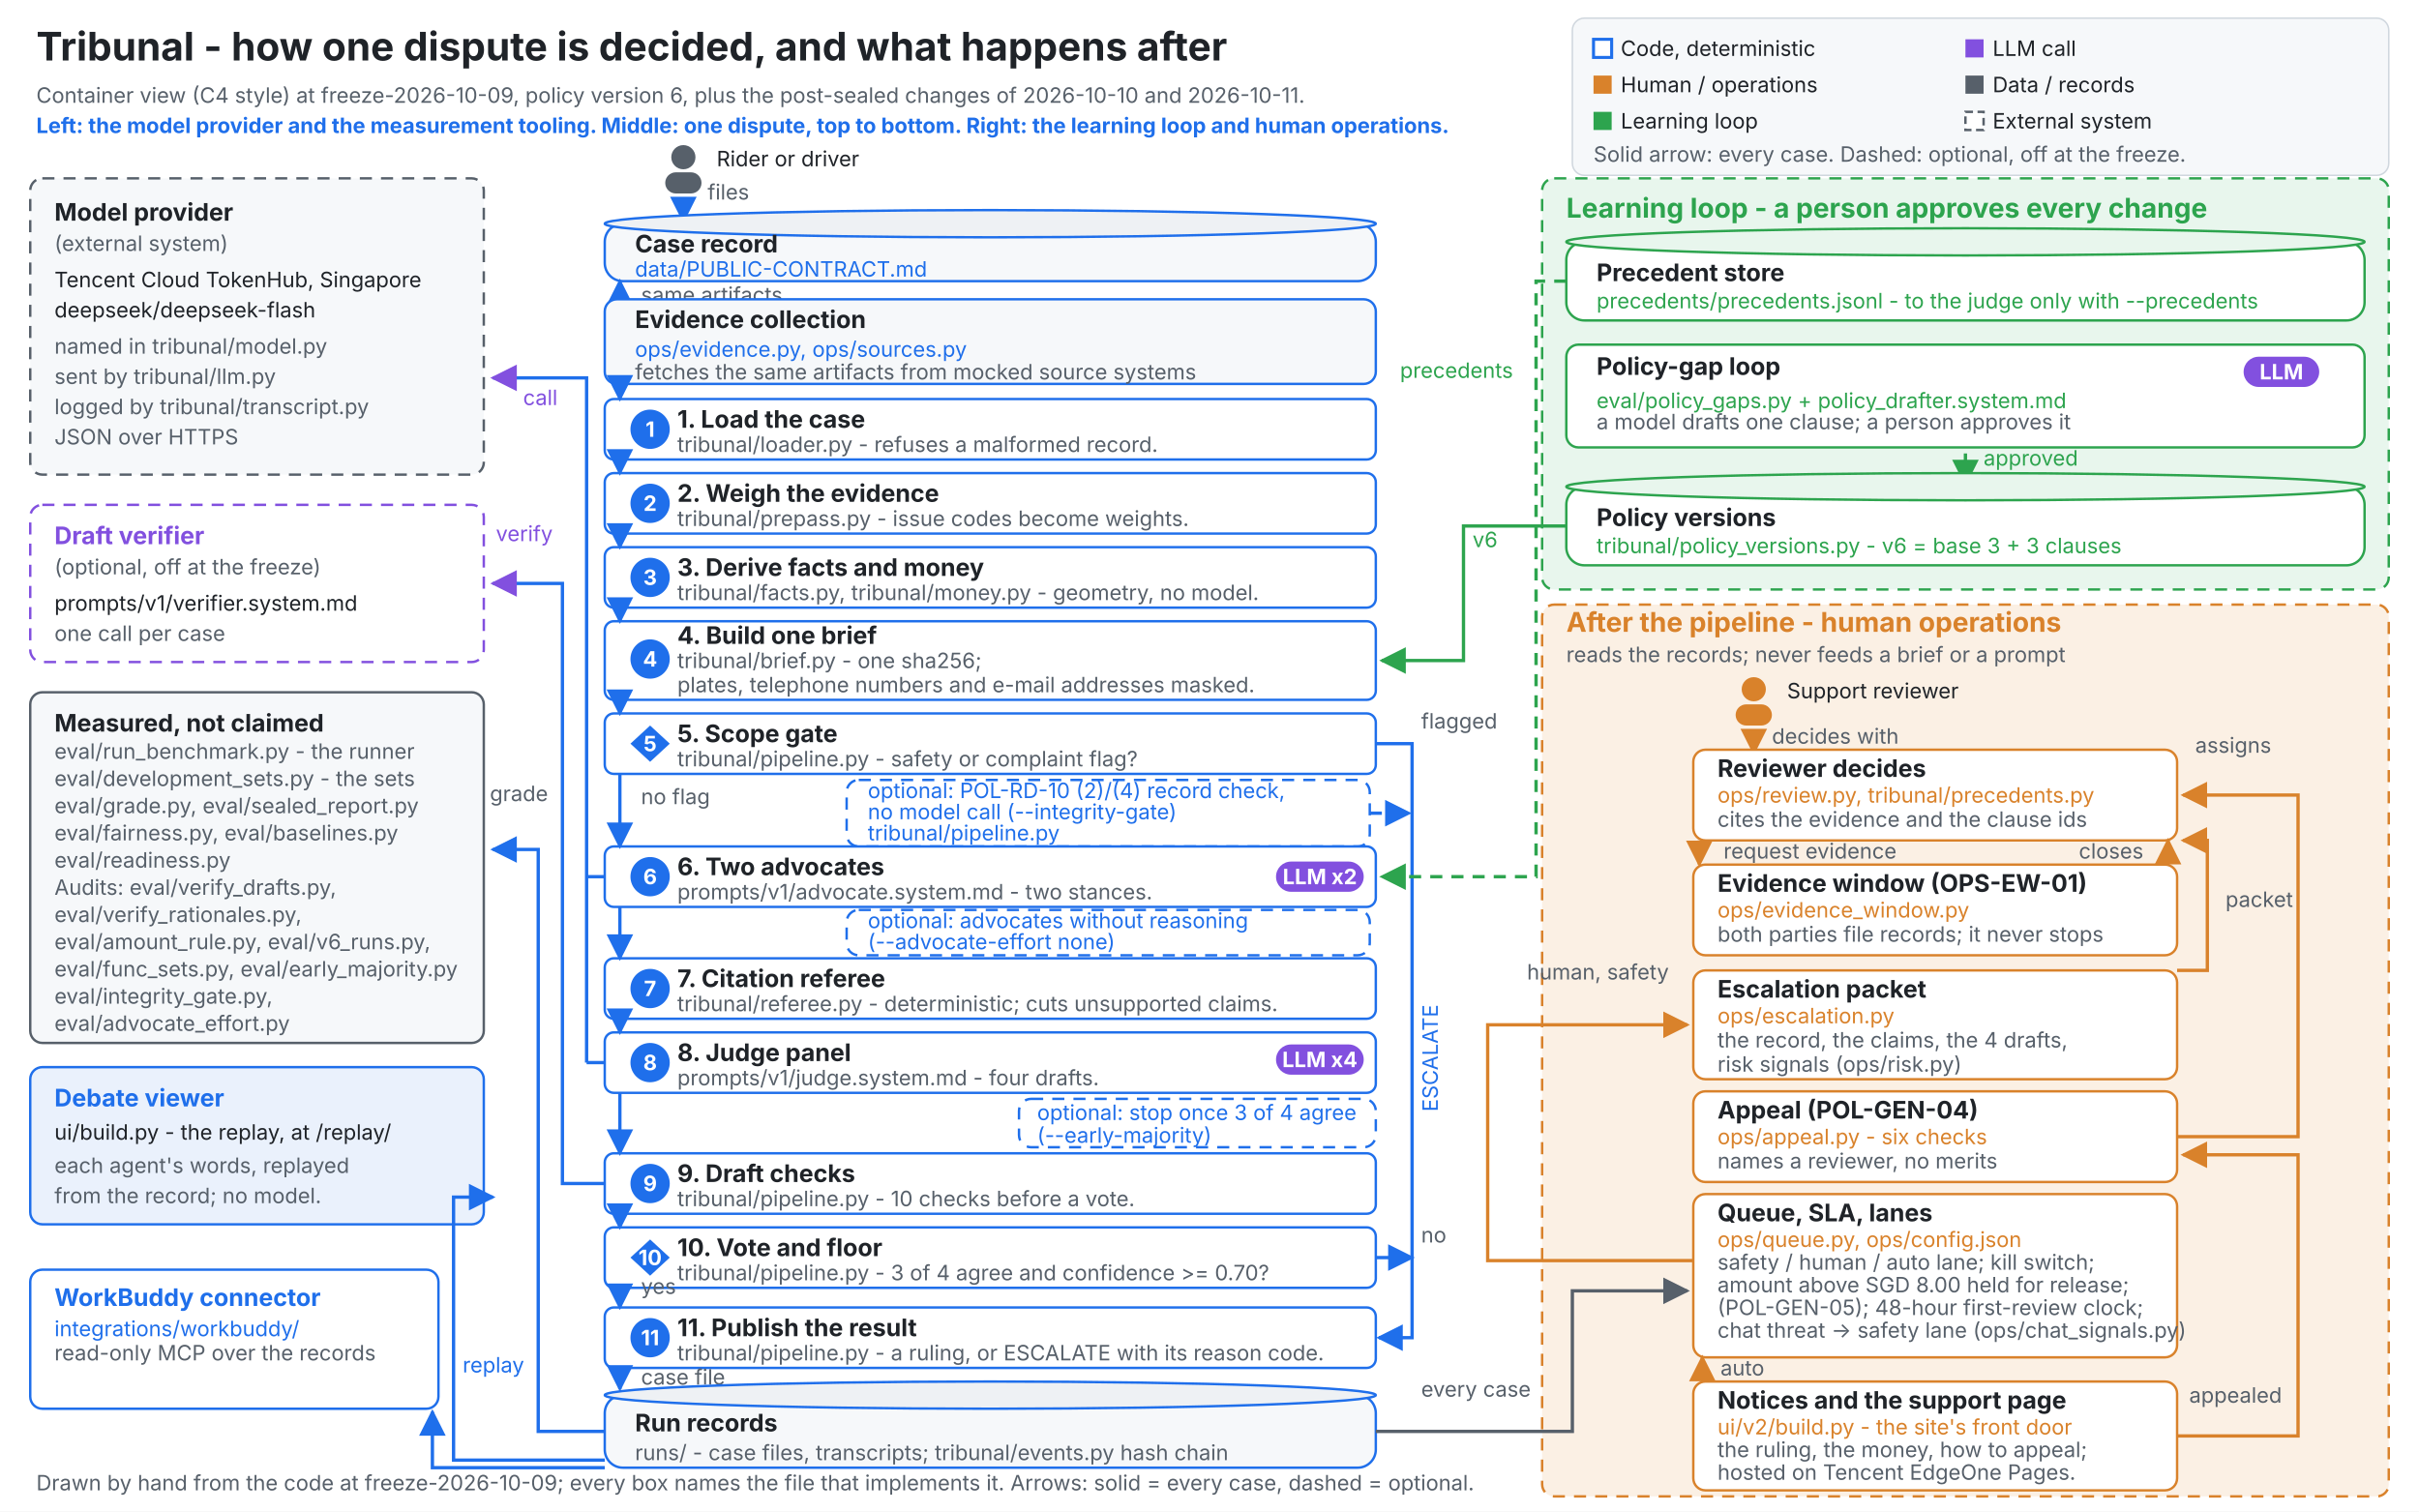
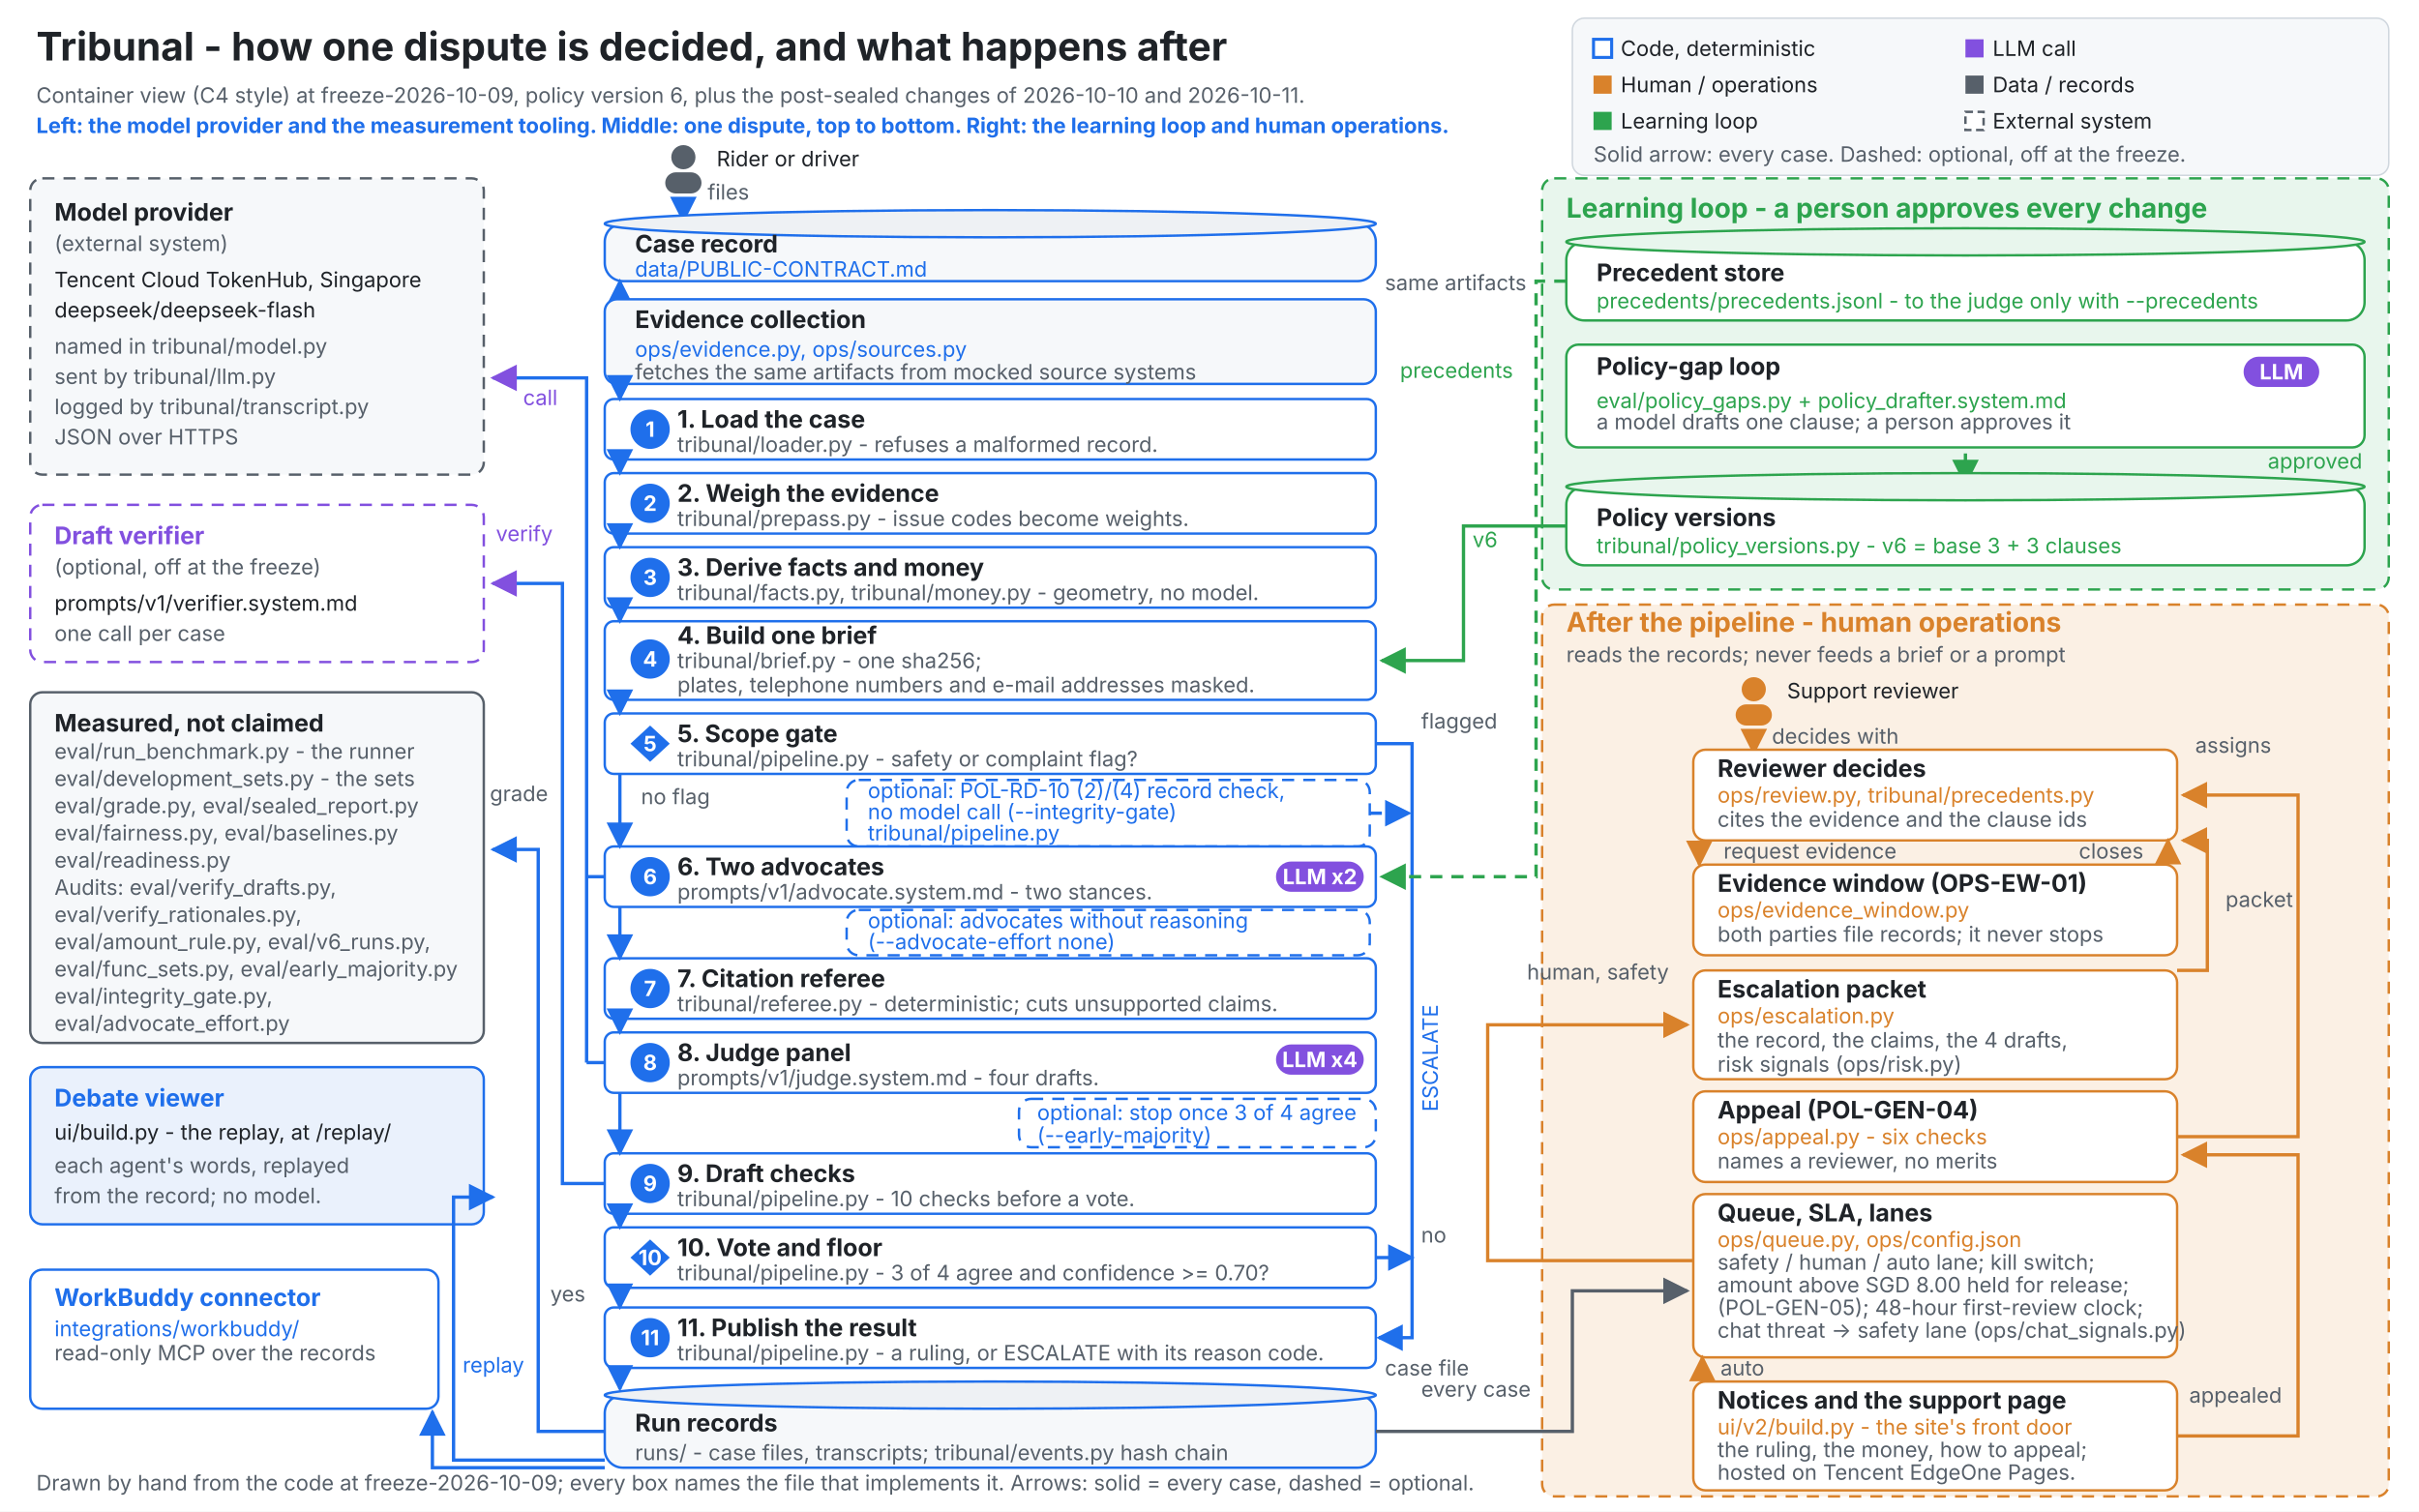
<svg xmlns="http://www.w3.org/2000/svg" viewBox="0 0 1600 1000" width="1600" height="1000" font-family="Inter, Helvetica, Arial, sans-serif">
  <defs>
    <marker id="arrowBlue" viewBox="0 0 10 10" refX="9" refY="5" markerWidth="8" markerHeight="8" orient="auto">
      <path d="M0,0 L10,5 L0,10 Z" fill="#1f6feb" />
    </marker>
    <marker id="arrowPurple" viewBox="0 0 10 10" refX="9" refY="5" markerWidth="8" markerHeight="8" orient="auto">
      <path d="M0,0 L10,5 L0,10 Z" fill="#8250df" />
    </marker>
    <marker id="arrowOrange" viewBox="0 0 10 10" refX="9" refY="5" markerWidth="8" markerHeight="8" orient="auto">
      <path d="M0,0 L10,5 L0,10 Z" fill="#d9822b" />
    </marker>
    <marker id="arrowGreen" viewBox="0 0 10 10" refX="9" refY="5" markerWidth="8" markerHeight="8" orient="auto">
      <path d="M0,0 L10,5 L0,10 Z" fill="#2da44e" />
    </marker>
    <marker id="arrowGrey" viewBox="0 0 10 10" refX="9" refY="5" markerWidth="8" markerHeight="8" orient="auto">
      <path d="M0,0 L10,5 L0,10 Z" fill="#57606a" />
    </marker>
  </defs>
  <rect x="0" y="0" width="1600" height="1000" fill="#ffffff" />
  <text x="24" y="40" font-size="26" font-weight="bold" fill="#1f2328">Tribunal - how one dispute is decided, and what happens after</text>
  <text x="24" y="68" font-size="14" fill="#57606a">Container view (C4 style) at freeze-2026-10-09, policy version 6, plus the post-sealed changes of 2026-10-10 and 2026-10-11.</text>
  <rect x="1040" y="12" width="540" height="104" rx="8" fill="#f6f8fa" stroke="#d0d7de" stroke-width="1" />
  <rect x="1054" y="26" width="12" height="12" fill="#ffffff" stroke="#1f6feb" stroke-width="2" />
  <text x="1072" y="37" font-size="14" fill="#1f2328">Code, deterministic</text>
  <rect x="1300" y="26" width="12" height="12" fill="#8250df" />
  <text x="1318" y="37" font-size="14" fill="#1f2328">LLM call</text>
  <rect x="1054" y="50" width="12" height="12" fill="#d9822b" />
  <text x="1072" y="61" font-size="14" fill="#1f2328">Human / operations</text>
  <rect x="1300" y="50" width="12" height="12" fill="#57606a" />
  <text x="1318" y="61" font-size="14" fill="#1f2328">Data / records</text>
  <rect x="1054" y="74" width="12" height="12" fill="#2da44e" />
  <text x="1072" y="85" font-size="14" fill="#1f2328">Learning loop</text>
  <rect x="1300" y="74" width="12" height="12" fill="#ffffff" stroke="#57606a" stroke-width="1.6" stroke-dasharray="5 3" />
  <text x="1318" y="85" font-size="14" fill="#1f2328">External system</text>
  <text x="1054" y="107" font-size="14" fill="#57606a">Solid arrow: every case. Dashed: optional, off at the freeze.</text>
  <text x="24" y="88" font-size="14" font-weight="bold" fill="#1f6feb">Left: the model provider and the measurement tooling. Middle: one dispute, top to bottom. Right: the learning loop and human operations.</text>
  <circle cx="452" cy="104" r="8" fill="#57606a" />
  <rect x="440" y="114" width="24" height="14" rx="7" fill="#57606a" />
  <text x="474" y="110" font-size="14" fill="#1f2328">Rider or driver</text>
  <path d="M452,132 L452,146" fill="none" stroke="#1f6feb" stroke-width="2.2" marker-end="url(#arrowBlue)" />
  <text x="468" y="132" font-size="14" fill="#57606a">files</text>
  <rect x="400" y="148" width="510" height="38" rx="12" fill="#f6f8fa" stroke="#1f6feb" stroke-width="1.6" />
  <ellipse cx="655" cy="148" rx="255" ry="9" fill="#eef1f4" stroke="#1f6feb" stroke-width="1.6" />
  <text x="420" y="167" font-size="16" font-weight="bold" fill="#1f2328">Case record</text>
  <text x="420" y="183" font-size="14" fill="#1f6feb">data/PUBLIC-CONTRACT.md</text>
  <path d="M410,198 L410,186" fill="none" stroke="#1f6feb" stroke-width="2.2" marker-end="url(#arrowBlue)" />
-   <text x="424" y="200" font-size="14" fill="#57606a">same artifacts</text>
+   <text x="916" y="192" font-size="14" fill="#57606a">same artifacts</text>
  <rect x="400" y="198" width="510" height="56" rx="8" fill="#f6f8fa" stroke="#1f6feb" stroke-width="1.6" />
  <text x="420" y="217" font-size="16" font-weight="bold" fill="#1f2328">Evidence collection</text>
  <text x="420" y="236" font-size="14" fill="#1f6feb">ops/evidence.py, ops/sources.py</text>
  <text x="420" y="251" font-size="14" fill="#57606a">fetches the same artifacts from mocked source systems</text>
  <rect x="400" y="264" width="510" height="40" rx="6" fill="#ffffff" stroke="#1f6feb" stroke-width="1.6" />
  <circle cx="430" cy="284" r="13" fill="#1f6feb" />
  <text x="430" y="289" font-size="14" font-weight="bold" fill="#ffffff" text-anchor="middle">1</text>
  <text x="448" y="283" font-size="16" font-weight="bold" fill="#1f2328">1. Load the case</text>
  <text x="448" y="299" font-size="14" fill="#57606a">tribunal/loader.py - refuses a malformed record.</text>
  <rect x="400" y="313" width="510" height="40" rx="6" fill="#ffffff" stroke="#1f6feb" stroke-width="1.6" />
  <circle cx="430" cy="333" r="13" fill="#1f6feb" />
  <text x="430" y="338" font-size="14" font-weight="bold" fill="#ffffff" text-anchor="middle">2</text>
  <text x="448" y="332" font-size="16" font-weight="bold" fill="#1f2328">2. Weigh the evidence</text>
  <text x="448" y="348" font-size="14" fill="#57606a">tribunal/prepass.py - issue codes become weights.</text>
  <rect x="400" y="362" width="510" height="40" rx="6" fill="#ffffff" stroke="#1f6feb" stroke-width="1.6" />
  <circle cx="430" cy="382" r="13" fill="#1f6feb" />
  <text x="430" y="387" font-size="14" font-weight="bold" fill="#ffffff" text-anchor="middle">3</text>
  <text x="448" y="381" font-size="16" font-weight="bold" fill="#1f2328">3. Derive facts and money</text>
  <text x="448" y="397" font-size="14" fill="#57606a">tribunal/facts.py, tribunal/money.py - geometry, no model.</text>
  <rect x="400" y="411" width="510" height="52" rx="6" fill="#ffffff" stroke="#1f6feb" stroke-width="1.6" />
  <circle cx="430" cy="436" r="13" fill="#1f6feb" />
  <text x="430" y="441" font-size="14" font-weight="bold" fill="#ffffff" text-anchor="middle">4</text>
  <text x="448" y="426" font-size="16" font-weight="bold" fill="#1f2328">4. Build one brief</text>
  <text x="448" y="442" font-size="14" fill="#57606a">tribunal/brief.py - one sha256;</text>
  <text x="448" y="458" font-size="14" fill="#57606a">plates, telephone numbers and e-mail addresses masked.</text>
  <rect x="400" y="472" width="510" height="40" rx="6" fill="#ffffff" stroke="#1f6feb" stroke-width="1.6" />
  <polygon points="430,480 443,492 430,504 417,492" fill="#1f6feb" />
  <text x="430" y="497" font-size="14" font-weight="bold" fill="#ffffff" text-anchor="middle">5</text>
  <text x="448" y="491" font-size="16" font-weight="bold" fill="#1f2328">5. Scope gate</text>
  <text x="448" y="507" font-size="14" fill="#57606a">tribunal/pipeline.py - safety or complaint flag?</text>
  <rect x="560" y="516" width="346" height="44" rx="8" fill="#ffffff" stroke="#1f6feb" stroke-width="1.6" stroke-dasharray="8 6" />
  <text x="574" y="528" font-size="14" fill="#1f6feb">optional: POL-RD-10 (2)/(4) record check,</text>
  <text x="574" y="542" font-size="14" fill="#1f6feb">no model call (--integrity-gate)</text>
  <text x="574" y="556" font-size="14" fill="#1f6feb">tribunal/pipeline.py</text>
  <path d="M906,538 L932,538" fill="none" stroke="#1f6feb" stroke-width="2.2" stroke-dasharray="8 6" marker-end="url(#arrowBlue)" />
  <rect x="400" y="560" width="510" height="40" rx="6" fill="#ffffff" stroke="#1f6feb" stroke-width="1.6" />
  <circle cx="430" cy="580" r="13" fill="#1f6feb" />
  <text x="430" y="585" font-size="14" font-weight="bold" fill="#ffffff" text-anchor="middle">6</text>
  <text x="448" y="579" font-size="16" font-weight="bold" fill="#1f2328">6. Two advocates</text>
  <text x="448" y="595" font-size="14" fill="#57606a">prompts/v1/advocate.system.md - two stances.</text>
  <rect x="844" y="570" width="58" height="20" rx="10" fill="#8250df" />
  <text x="873" y="585" font-size="14" font-weight="bold" fill="#ffffff" text-anchor="middle">LLM x2</text>
  <rect x="560" y="602" width="346" height="30" rx="8" fill="#ffffff" stroke="#1f6feb" stroke-width="1.6" stroke-dasharray="8 6" />
  <text x="574" y="614" font-size="14" fill="#1f6feb">optional: advocates without reasoning</text>
  <text x="574" y="628" font-size="14" fill="#1f6feb">(--advocate-effort none)</text>
  <rect x="400" y="634" width="510" height="40" rx="6" fill="#ffffff" stroke="#1f6feb" stroke-width="1.6" />
  <circle cx="430" cy="654" r="13" fill="#1f6feb" />
  <text x="430" y="659" font-size="14" font-weight="bold" fill="#ffffff" text-anchor="middle">7</text>
  <text x="448" y="653" font-size="16" font-weight="bold" fill="#1f2328">7. Citation referee</text>
  <text x="448" y="669" font-size="14" fill="#57606a">tribunal/referee.py - deterministic; cuts unsupported claims.</text>
  <rect x="400" y="683" width="510" height="40" rx="6" fill="#ffffff" stroke="#1f6feb" stroke-width="1.6" />
  <circle cx="430" cy="703" r="13" fill="#1f6feb" />
  <text x="430" y="708" font-size="14" font-weight="bold" fill="#ffffff" text-anchor="middle">8</text>
  <text x="448" y="702" font-size="16" font-weight="bold" fill="#1f2328">8. Judge panel</text>
  <text x="448" y="718" font-size="14" fill="#57606a">prompts/v1/judge.system.md - four drafts.</text>
  <rect x="844" y="691" width="58" height="20" rx="10" fill="#8250df" />
  <text x="873" y="706" font-size="14" font-weight="bold" fill="#ffffff" text-anchor="middle">LLM x4</text>
  <rect x="674" y="727" width="236" height="32" rx="8" fill="#ffffff" stroke="#1f6feb" stroke-width="1.6" stroke-dasharray="8 6" />
  <text x="686" y="741" font-size="14" fill="#1f6feb">optional: stop once 3 of 4 agree</text>
  <text x="686" y="756" font-size="14" fill="#1f6feb">(--early-majority)</text>
  <rect x="400" y="763" width="510" height="40" rx="6" fill="#ffffff" stroke="#1f6feb" stroke-width="1.6" />
  <circle cx="430" cy="783" r="13" fill="#1f6feb" />
  <text x="430" y="788" font-size="14" font-weight="bold" fill="#ffffff" text-anchor="middle">9</text>
  <text x="448" y="782" font-size="16" font-weight="bold" fill="#1f2328">9. Draft checks</text>
  <text x="448" y="798" font-size="14" fill="#57606a">tribunal/pipeline.py - 10 checks before a vote.</text>
  <rect x="400" y="812" width="510" height="40" rx="6" fill="#ffffff" stroke="#1f6feb" stroke-width="1.6" />
  <polygon points="430,820 443,832 430,844 417,832" fill="#1f6feb" />
  <text x="430" y="837" font-size="14" font-weight="bold" fill="#ffffff" text-anchor="middle">10</text>
  <text x="448" y="831" font-size="16" font-weight="bold" fill="#1f2328">10. Vote and floor</text>
  <text x="448" y="847" font-size="14" fill="#57606a">tribunal/pipeline.py - 3 of 4 agree and confidence &gt;= 0.70?</text>
  <rect x="400" y="865" width="510" height="40" rx="6" fill="#ffffff" stroke="#1f6feb" stroke-width="1.6" />
  <circle cx="430" cy="885" r="13" fill="#1f6feb" />
  <text x="430" y="890" font-size="14" font-weight="bold" fill="#ffffff" text-anchor="middle">11</text>
  <text x="448" y="884" font-size="16" font-weight="bold" fill="#1f2328">11. Publish the result</text>
  <text x="448" y="900" font-size="14" fill="#57606a">tribunal/pipeline.py - a ruling, or ESCALATE with its reason code.</text>
  <path d="M410,254 L410,264" fill="none" stroke="#1f6feb" stroke-width="2.2" marker-end="url(#arrowBlue)" />
  <path d="M410,304 L410,313" fill="none" stroke="#1f6feb" stroke-width="2.2" marker-end="url(#arrowBlue)" />
  <path d="M410,353 L410,362" fill="none" stroke="#1f6feb" stroke-width="2.2" marker-end="url(#arrowBlue)" />
  <path d="M410,402 L410,411" fill="none" stroke="#1f6feb" stroke-width="2.2" marker-end="url(#arrowBlue)" />
  <path d="M410,463 L410,472" fill="none" stroke="#1f6feb" stroke-width="2.2" marker-end="url(#arrowBlue)" />
  <path d="M410,512 L410,560" fill="none" stroke="#1f6feb" stroke-width="2.2" marker-end="url(#arrowBlue)" />
  <path d="M410,600 L410,634" fill="none" stroke="#1f6feb" stroke-width="2.2" marker-end="url(#arrowBlue)" />
  <path d="M410,674 L410,683" fill="none" stroke="#1f6feb" stroke-width="2.2" marker-end="url(#arrowBlue)" />
  <path d="M410,723 L410,763" fill="none" stroke="#1f6feb" stroke-width="2.2" marker-end="url(#arrowBlue)" />
  <path d="M410,803 L410,812" fill="none" stroke="#1f6feb" stroke-width="2.2" marker-end="url(#arrowBlue)" />
  <path d="M410,852 L410,865" fill="none" stroke="#1f6feb" stroke-width="2.2" marker-end="url(#arrowBlue)" />
  <path d="M410,905 L410,919" fill="none" stroke="#1f6feb" stroke-width="2.2" marker-end="url(#arrowBlue)" />
  <text x="424" y="532" font-size="14" fill="#57606a">no flag</text>
-   <text x="424" y="856" font-size="14" fill="#57606a">yes</text>
-   <text x="424" y="916" font-size="14" fill="#57606a">case file</text>
+   <text x="364" y="861" font-size="14" fill="#57606a">yes</text>
+   <text x="916" y="910" font-size="14" fill="#57606a">case file</text>
  <text x="940" y="482" font-size="14" fill="#57606a">flagged</text>
  <text x="940" y="822" font-size="14" fill="#57606a">no</text>
  <path d="M910,492 L934,492 L934,885 L912,885" fill="none" stroke="#1f6feb" stroke-width="2.2" marker-end="url(#arrowBlue)" />
  <path d="M910,832 L934,832" fill="none" stroke="#1f6feb" stroke-width="2.2" marker-end="url(#arrowBlue)" />
  <text x="951" y="700" font-size="14" fill="#1f6feb" text-anchor="middle" transform="rotate(-90 951 700)">ESCALATE</text>
  <rect x="400" y="923" width="510" height="48" rx="12" fill="#f6f8fa" stroke="#1f6feb" stroke-width="1.6" />
  <ellipse cx="655" cy="923" rx="255" ry="9" fill="#eef1f4" stroke="#1f6feb" stroke-width="1.6" />
  <text x="420" y="947" font-size="16" font-weight="bold" fill="#1f2328">Run records</text>
  <text x="420" y="966" font-size="14" fill="#57606a">runs/ - case files, transcripts; tribunal/events.py hash chain</text>
  <rect x="20" y="840" width="270" height="92" rx="8" fill="#ffffff" stroke="#1f6feb" stroke-width="1.6" />
  <text x="36" y="864" font-size="16" font-weight="bold" fill="#1f6feb">WorkBuddy connector</text>
  <text x="36" y="884" font-size="14" fill="#1f6feb">integrations/workbuddy/</text>
  <text x="36" y="900" font-size="14" fill="#57606a">read-only MCP over the records</text>
  <path d="M400,971 L286,971 L286,934" fill="none" stroke="#1f6feb" stroke-width="2.2" marker-end="url(#arrowBlue)" />
  <rect x="20" y="118" width="300" height="196" rx="8" fill="#f6f8fa" stroke="#57606a" stroke-width="1.6" stroke-dasharray="8 6" />
  <text x="36" y="146" font-size="16" font-weight="bold" fill="#1f2328">Model provider</text>
  <text x="36" y="166" font-size="14" fill="#57606a">(external system)</text>
  <text x="36" y="190" font-size="14" fill="#1f2328">Tencent Cloud TokenHub, Singapore</text>
  <text x="36" y="210" font-size="14" fill="#1f2328">deepseek/deepseek-flash</text>
  <text x="36" y="234" font-size="14" fill="#57606a">named in tribunal/model.py</text>
  <text x="36" y="254" font-size="14" fill="#57606a">sent by tribunal/llm.py</text>
  <text x="36" y="274" font-size="14" fill="#57606a">logged by tribunal/transcript.py</text>
  <text x="36" y="294" font-size="14" fill="#57606a">JSON over HTTPS</text>
  <rect x="20" y="334" width="300" height="104" rx="8" fill="#ffffff" stroke="#8250df" stroke-width="1.6" stroke-dasharray="8 6" />
  <text x="36" y="360" font-size="16" font-weight="bold" fill="#8250df">Draft verifier</text>
  <text x="36" y="380" font-size="14" fill="#57606a">(optional, off at the freeze)</text>
  <text x="36" y="404" font-size="14" fill="#1f2328">prompts/v1/verifier.system.md</text>
  <text x="36" y="424" font-size="14" fill="#57606a">one call per case</text>
  <rect x="20" y="458" width="300" height="232" rx="8" fill="#f6f8fa" stroke="#57606a" stroke-width="1.6" />
  <text x="36" y="484" font-size="16" font-weight="bold" fill="#1f2328">Measured, not claimed</text>
  <text x="36" y="502" font-size="14" fill="#57606a">eval/run_benchmark.py - the runner</text>
  <text x="36" y="520" font-size="14" fill="#57606a">eval/development_sets.py - the sets</text>
  <text x="36" y="538" font-size="14" fill="#57606a">eval/grade.py, eval/sealed_report.py</text>
  <text x="36" y="556" font-size="14" fill="#57606a">eval/fairness.py, eval/baselines.py</text>
  <text x="36" y="574" font-size="14" fill="#57606a">eval/readiness.py</text>
  <text x="36" y="592" font-size="14" fill="#57606a">Audits: eval/verify_drafts.py,</text>
  <text x="36" y="610" font-size="14" fill="#57606a">eval/verify_rationales.py,</text>
  <text x="36" y="628" font-size="14" fill="#57606a">eval/amount_rule.py, eval/v6_runs.py,</text>
  <text x="36" y="646" font-size="14" fill="#57606a">eval/func_sets.py, eval/early_majority.py</text>
  <text x="36" y="664" font-size="14" fill="#57606a">eval/integrity_gate.py,</text>
  <text x="36" y="682" font-size="14" fill="#57606a">eval/advocate_effort.py</text>
  <rect x="20" y="706" width="300" height="104" rx="8" fill="#eaf1fc" stroke="#1f6feb" stroke-width="1.6" />
  <text x="36" y="732" font-size="16" font-weight="bold" fill="#1f6feb">Debate viewer</text>
  <text x="36" y="754" font-size="14" fill="#1f2328">ui/build.py - the replay, at /replay/</text>
  <text x="36" y="776" font-size="14" fill="#57606a">each agent's words, replayed</text>
  <text x="36" y="796" font-size="14" fill="#57606a">from the record; no model.</text>
  <path d="M400,580 L388,580 M400,703 L388,703 M388,703 L388,250 L326,250" fill="none" stroke="#1f6feb" stroke-width="2.2" marker-end="url(#arrowPurple)" />
  <text x="346" y="268" font-size="14" fill="#8250df">call</text>
  <path d="M400,783 L372,783 L372,386 L326,386" fill="none" stroke="#1f6feb" stroke-width="2.2" marker-end="url(#arrowPurple)" />
  <text x="328" y="358" font-size="14" fill="#8250df">verify</text>
  <path d="M400,947 L356,947 L356,562 L326,562" fill="none" stroke="#1f6feb" stroke-width="2.2" marker-end="url(#arrowBlue)" />
  <text x="324" y="530" font-size="14" fill="#57606a">grade</text>
  <path d="M400,966 L300,966 L300,792 L326,792" fill="none" stroke="#1f6feb" stroke-width="2.2" marker-end="url(#arrowBlue)" />
  <text x="306" y="908" font-size="14" fill="#1f6feb">replay</text>
  <rect x="1020" y="118" width="560" height="272" rx="8" fill="#e8f6ed" stroke="#2da44e" stroke-width="1.6" stroke-dasharray="8 6" />
  <text x="1036" y="144" font-size="18" font-weight="bold" fill="#2da44e">Learning loop - a person approves every change</text>
  <rect x="1036" y="160" width="528" height="52" rx="12" fill="#ffffff" stroke="#2da44e" stroke-width="1.6" />
  <ellipse cx="1300" cy="160" rx="264" ry="9" fill="#e8f6ed" stroke="#2da44e" stroke-width="1.6" />
  <text x="1056" y="186" font-size="16" font-weight="bold" fill="#1f2328">Precedent store</text>
  <text x="1056" y="204" font-size="14" fill="#2da44e">precedents/precedents.jsonl - to the judge only with --precedents</text>
  <rect x="1036" y="228" width="528" height="68" rx="8" fill="#ffffff" stroke="#2da44e" stroke-width="1.6" />
  <text x="1056" y="248" font-size="16" font-weight="bold" fill="#1f2328">Policy-gap loop</text>
  <text x="1056" y="270" font-size="14" fill="#2da44e">eval/policy_gaps.py + policy_drafter.system.md</text>
  <text x="1056" y="284" font-size="14" fill="#57606a">a model drafts one clause; a person approves it</text>
  <rect x="1484" y="236" width="50" height="20" rx="10" fill="#8250df" />
  <text x="1509" y="251" font-size="14" font-weight="bold" fill="#ffffff" text-anchor="middle">LLM</text>
  <path d="M1300,300 L1300,320" fill="none" stroke="#2da44e" stroke-width="2.2" marker-end="url(#arrowGreen)" />
-   <text x="1312" y="308" font-size="14" fill="#2da44e">approved</text>
+   <text x="1500" y="310" font-size="14" fill="#2da44e">approved</text>
  <rect x="1036" y="322" width="528" height="52" rx="12" fill="#ffffff" stroke="#2da44e" stroke-width="1.6" />
  <ellipse cx="1300" cy="322" rx="264" ry="9" fill="#e8f6ed" stroke="#2da44e" stroke-width="1.6" />
  <text x="1056" y="348" font-size="16" font-weight="bold" fill="#1f2328">Policy versions</text>
  <text x="1056" y="366" font-size="14" fill="#2da44e">tribunal/policy_versions.py - v6 = base 3 + 3 clauses</text>
  <path d="M1036,348 L968,348 L968,437 L914,437" fill="none" stroke="#2da44e" stroke-width="2.2" marker-end="url(#arrowGreen)" />
  <text x="974" y="362" font-size="14" fill="#2da44e">v6</text>
  <path d="M1036,186 L1016,186 L1016,580 L914,580" fill="none" stroke="#2da44e" stroke-width="2.2" stroke-dasharray="8 6" marker-end="url(#arrowGreen)" />
  <text x="926" y="250" font-size="14" fill="#2da44e">precedents</text>
  <rect x="1020" y="400" width="560" height="590" rx="8" fill="#fbf0e4" stroke="#d9822b" stroke-width="1.6" stroke-dasharray="8 6" />
  <text x="1036" y="418" font-size="18" font-weight="bold" fill="#d9822b">After the pipeline - human operations</text>
  <text x="1036" y="438" font-size="14" fill="#57606a">reads the records; never feeds a brief or a prompt</text>
  <circle cx="1160" cy="456" r="8" fill="#d9822b" />
  <rect x="1148" y="466" width="24" height="14" rx="7" fill="#d9822b" />
  <text x="1182" y="462" font-size="14" fill="#1f2328">Support reviewer</text>
  <path d="M1160,484 L1160,498" fill="none" stroke="#d9822b" stroke-width="2.2" marker-end="url(#arrowOrange)" />
  <text x="1172" y="492" font-size="14" fill="#57606a">decides with</text>
  <rect x="1120" y="496" width="320" height="60" rx="8" fill="#ffffff" stroke="#d9822b" stroke-width="1.6" />
  <text x="1136" y="514" font-size="16" font-weight="bold" fill="#1f2328">Reviewer decides</text>
  <text x="1136" y="531" font-size="14" fill="#d9822b">ops/review.py, tribunal/precedents.py</text>
  <text x="1136" y="547" font-size="14" fill="#57606a">cites the evidence and the clause ids</text>
  <path d="M1124,556 L1124,572" fill="none" stroke="#d9822b" stroke-width="2.2" marker-end="url(#arrowOrange)" />
  <text x="1140" y="568" font-size="14" fill="#57606a">request evidence</text>
  <path d="M1434,572 L1434,556" fill="none" stroke="#d9822b" stroke-width="2.2" marker-end="url(#arrowOrange)" />
  <text x="1375" y="568" font-size="14" fill="#57606a">closes</text>
  <rect x="1120" y="572" width="320" height="60" rx="8" fill="#ffffff" stroke="#d9822b" stroke-width="1.6" />
  <text x="1136" y="590" font-size="16" font-weight="bold" fill="#1f2328">Evidence window (OPS-EW-01)</text>
  <text x="1136" y="607" font-size="14" fill="#d9822b">ops/evidence_window.py</text>
  <text x="1136" y="623" font-size="14" fill="#57606a">both parties file records; it never stops</text>
  <rect x="1120" y="642" width="320" height="72" rx="8" fill="#ffffff" stroke="#d9822b" stroke-width="1.6" />
  <text x="1136" y="660" font-size="16" font-weight="bold" fill="#1f2328">Escalation packet</text>
  <text x="1136" y="677" font-size="14" fill="#d9822b">ops/escalation.py</text>
  <text x="1136" y="693" font-size="14" fill="#57606a">the record, the claims, the 4 drafts,</text>
  <text x="1136" y="709" font-size="14" fill="#57606a">risk signals (ops/risk.py)</text>
  <path d="M1440,642 L1460,642 L1460,556 L1444,556" fill="none" stroke="#d9822b" stroke-width="2.2" marker-end="url(#arrowOrange)" />
  <text x="1472" y="600" font-size="14" fill="#57606a">packet</text>
  <rect x="1120" y="722" width="320" height="60" rx="8" fill="#ffffff" stroke="#d9822b" stroke-width="1.6" />
  <text x="1136" y="740" font-size="16" font-weight="bold" fill="#1f2328">Appeal (POL-GEN-04)</text>
  <text x="1136" y="757" font-size="14" fill="#d9822b">ops/appeal.py - six checks</text>
  <text x="1136" y="773" font-size="14" fill="#57606a">names a reviewer, no merits</text>
  <path d="M1440,752 L1520,752 L1520,526 L1444,526" fill="none" stroke="#d9822b" stroke-width="2.2" marker-end="url(#arrowOrange)" />
  <text x="1452" y="498" font-size="14" fill="#57606a">assigns</text>
  <rect x="1120" y="790" width="320" height="108" rx="8" fill="#ffffff" stroke="#d9822b" stroke-width="1.6" />
  <text x="1136" y="808" font-size="16" font-weight="bold" fill="#1f2328">Queue, SLA, lanes</text>
  <text x="1136" y="825" font-size="14" fill="#d9822b">ops/queue.py, ops/config.json</text>
  <text x="1136" y="840" font-size="14" fill="#57606a">safety / human / auto lane; kill switch;</text>
  <text x="1136" y="855" font-size="14" fill="#57606a">amount above SGD 8.00 held for release;</text>
  <text x="1136" y="870" font-size="14" fill="#57606a">(POL-GEN-05); 48-hour first-review clock;</text>
  <text x="1136" y="885" font-size="14" fill="#57606a">chat threat -&gt; safety lane (ops/chat_signals.py)</text>
  <path d="M1120,834 L984,834 L984,678 L1116,678" fill="none" stroke="#d9822b" stroke-width="2.2" marker-end="url(#arrowOrange)" />
  <text x="1010" y="648" font-size="14" fill="#57606a">human, safety</text>
  <path d="M910,947 L1040,947 L1040,854 L1116,854" fill="none" stroke="#57606a" stroke-width="2.2" marker-end="url(#arrowGrey)" />
  <text x="940" y="924" font-size="14" fill="#57606a">every case</text>
  <rect x="1120" y="914" width="320" height="72" rx="8" fill="#ffffff" stroke="#d9822b" stroke-width="1.6" />
  <text x="1136" y="932" font-size="16" font-weight="bold" fill="#1f2328">Notices and the support page</text>
  <text x="1136" y="949" font-size="14" fill="#d9822b">ui/v2/build.py - the site's front door</text>
  <text x="1136" y="964" font-size="14" fill="#57606a">the ruling, the money, how to appeal;</text>
  <text x="1136" y="979" font-size="14" fill="#57606a">hosted on Tencent EdgeOne Pages.</text>
  <path d="M1126,914 L1126,898" fill="none" stroke="#d9822b" stroke-width="2.2" marker-end="url(#arrowOrange)" />
  <text x="1138" y="910" font-size="14" fill="#57606a">auto</text>
  <path d="M1440,950 L1520,950 L1520,764 L1444,764" fill="none" stroke="#d9822b" stroke-width="2.2" marker-end="url(#arrowOrange)" />
  <text x="1448" y="928" font-size="14" fill="#57606a">appealed</text>
  <text x="24" y="986" font-size="14" fill="#57606a">Drawn by hand from the code at freeze-2026-10-09; every box names the file that implements it. Arrows: solid = every case, dashed = optional.</text>
</svg>
